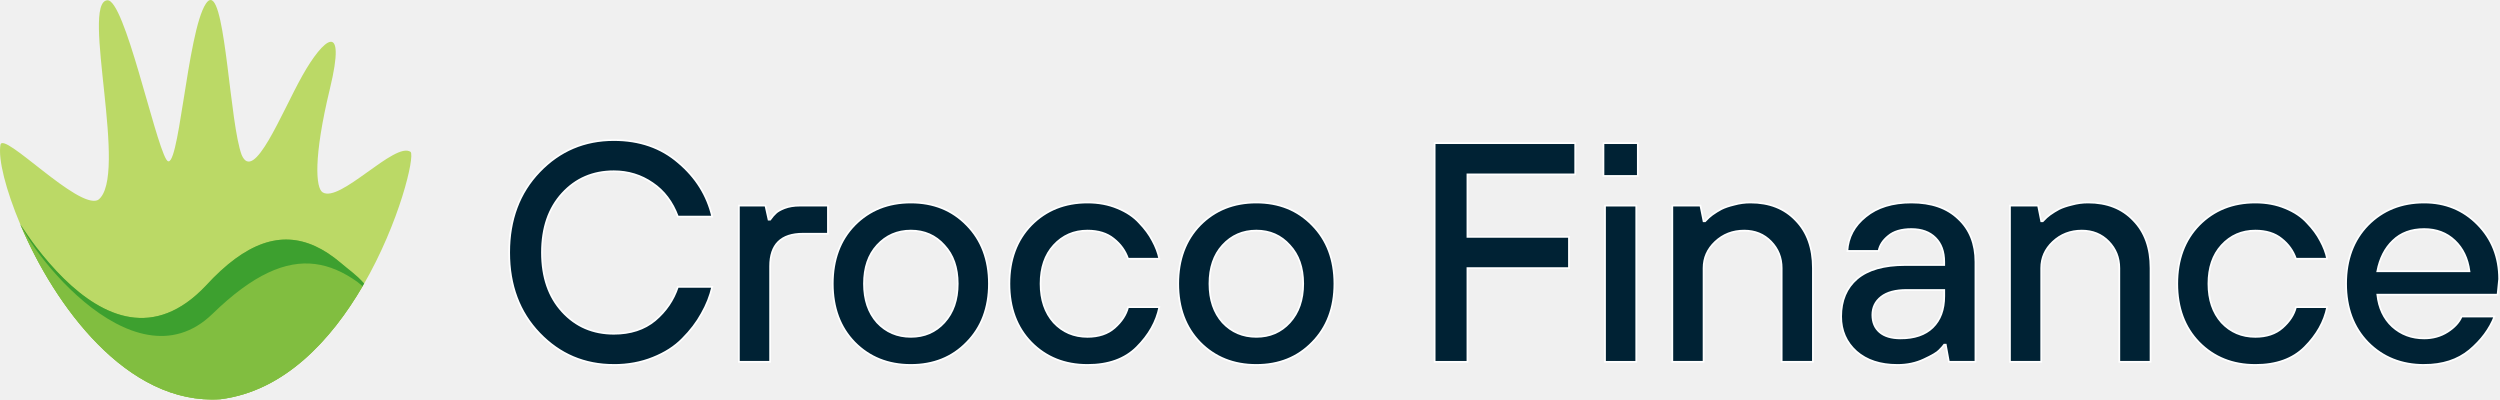
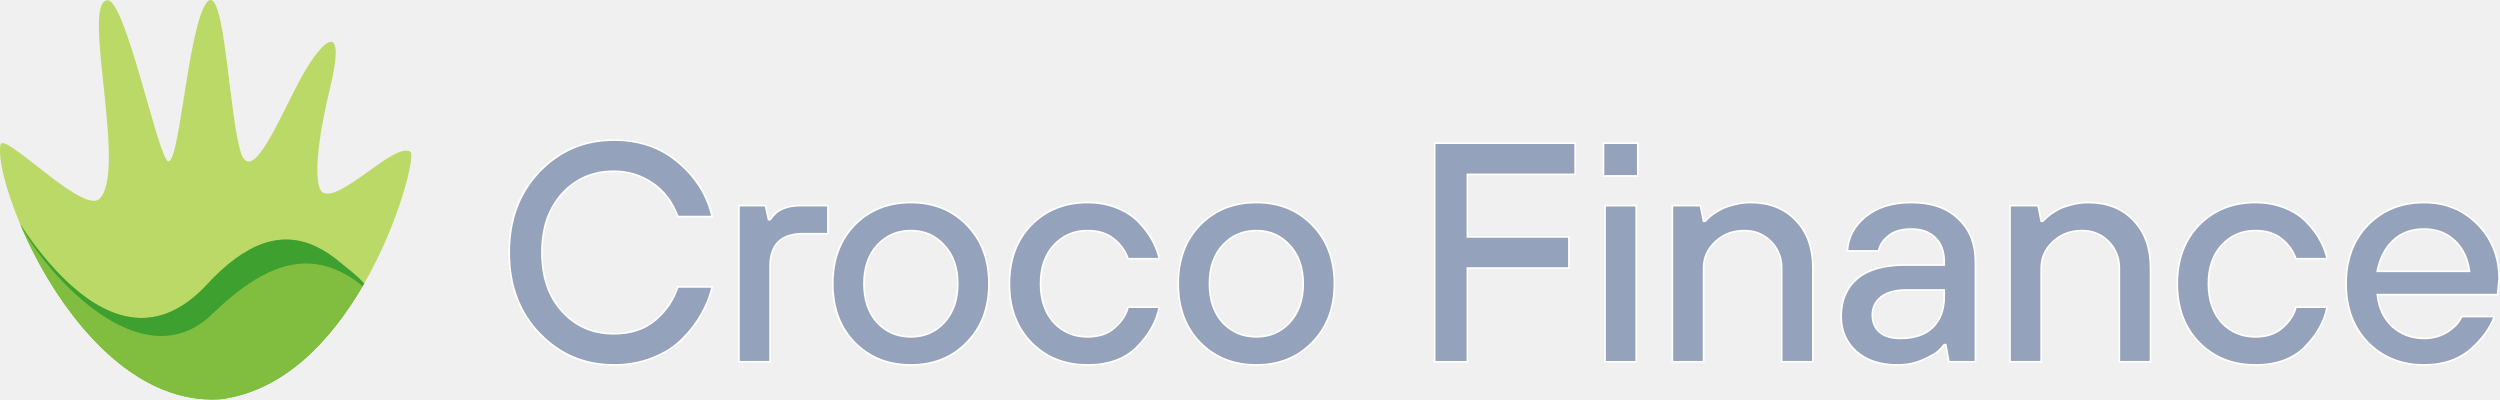
<svg xmlns="http://www.w3.org/2000/svg" width="172.911mm" height="27.63mm" viewBox="0 0 172.911 27.63" version="1.1" id="svg8">
  <defs id="defs2">
    <clipPath clipPathUnits="userSpaceOnUse" id="clipPath1720">
      <circle r="18.456" cy="-489.97" cx="36.694" id="circle1722" style="opacity:1;fill:none;fill-opacity:1;stroke:#000000;stroke-width:0.046;stroke-linecap:round;stroke-linejoin:round;stroke-miterlimit:4;stroke-dasharray:none;stroke-dashoffset:0;stroke-opacity:1" />
    </clipPath>
  </defs>
  <g id="layer1" transform="translate(-556.5962,-103.6531)">
    <text xml:space="preserve" style="font-style:normal;font-weight:normal;font-size:10.583px;line-height:1.25;font-family:sans-serif;letter-spacing:0px;word-spacing:0px;fill:#000000;fill-opacity:1;stroke:none;stroke-width:0.265" x="-75.37" y="-238.074" id="text1439">
      <tspan id="tspan1437" x="-75.37" y="-228.71" style="stroke-width:0.265" />
    </text>
    <flowRoot xml:space="preserve" id="flowRoot1547" style="font-style:normal;font-weight:normal;font-size:40px;line-height:1.25;font-family:sans-serif;letter-spacing:0px;word-spacing:0px;fill:#000000;fill-opacity:1;stroke:none" transform="scale(0.2645833)">
      <flowRegion id="flowRegion1549">
        <rect id="rect1551" width="278.15" height="84.257" x="-75.637" y="-1002.718" />
      </flowRegion>
      <flowPara id="flowPara1553" />
    </flowRoot>
    <path id="path3315" d="m 571.179,103.654 c -0.106,-0.01 -0.22,0.068 -0.343,0.253 -1.312,1.967 -1.897,12.179 -2.74,10.773 -0.843,-1.405 -2.89,-11.091 -4.075,-11.008 -1.86,0.131 1.508,12.267 -0.646,13.813 -1.373,0.678 -6.561,-4.801 -6.748,-3.817 -0.167,1.007 0.37,3.118 1.372,5.501 2.299,5.471 7.32,12.535 13.853,12.094 4.432,-0.565 7.676,-4.122 9.845,-7.847 2.544,-4.369 3.606,-8.97 3.296,-9.259 -1.07,-0.742 -4.893,3.567 -6.087,2.796 -0.462,-0.298 -0.656,-2.348 0.511,-7.175 1.167,-4.827 -0.449,-3.494 -1.906,-0.897 -1.457,2.596 -3.359,7.473 -4.202,5.483 -0.806,-2.165 -1.103,-10.609 -2.128,-10.709 z" style="fill:#bbd966;fill-opacity:1;stroke:none;stroke-width:1.255;stroke-linecap:butt;stroke-linejoin:miter;stroke-miterlimit:4;stroke-dasharray:none;stroke-opacity:1" />
    <path id="path3317" d="m 558.048,119.277 c 2.319,5.456 7.312,12.424 13.803,11.986 4.418,-0.563 7.653,-4.1 9.822,-7.813 -0.121,-0.094 -0.242,-0.216 -0.363,-0.303 -0.473,-0.336 -0.95,-0.612 -1.435,-0.82 -0.485,-0.208 -0.979,-0.348 -1.487,-0.412 -0.508,-0.064 -1.03,-0.051 -1.57,0.047 -0.541,0.098 -1.1,0.28 -1.684,0.556 -0.584,0.276 -1.192,0.644 -1.829,1.114 -0.637,0.47 -1.303,1.041 -2.004,1.723 -0.35,0.341 -0.71,0.619 -1.075,0.84 -0.366,0.221 -0.738,0.385 -1.114,0.498 -0.376,0.113 -0.756,0.176 -1.137,0.193 -0.382,0.017 -0.765,-0.01 -1.147,-0.077 -0.383,-0.066 -0.764,-0.171 -1.143,-0.309 -0.379,-0.138 -0.754,-0.309 -1.124,-0.507 -0.37,-0.198 -0.735,-0.423 -1.091,-0.669 -0.357,-0.246 -0.705,-0.513 -1.044,-0.794 -0.677,-0.564 -1.313,-1.188 -1.888,-1.823 -0.576,-0.636 -1.091,-1.284 -1.528,-1.896 -0.398,-0.558 -0.709,-1.071 -0.961,-1.533 z" style="fill:#81be40;fill-opacity:1;stroke:none;stroke-width:1.255;stroke-linecap:butt;stroke-linejoin:miter;stroke-miterlimit:4;stroke-dasharray:none;stroke-opacity:1" />
    <path id="path3319" d="m 557.998,119.17 c 0.015,0.035 0.035,0.073 0.05,0.108 2.319,5.456 7.312,12.424 13.803,11.986 4.418,-0.563 7.653,-4.1 9.822,-7.813 0.01,-0.012 0.016,-0.023 0.023,-0.035 -0.512,-0.596 -1.022,-1.149 -1.531,-1.581 -0.294,-0.249 -0.587,-0.47 -0.881,-0.663 -0.294,-0.193 -0.589,-0.357 -0.885,-0.492 -0.296,-0.135 -0.592,-0.24 -0.89,-0.316 -0.298,-0.076 -0.598,-0.122 -0.899,-0.137 -0.302,-0.015 -0.606,0 -0.912,0.047 -0.306,0.047 -0.615,0.125 -0.928,0.235 -0.312,0.11 -0.628,0.252 -0.947,0.427 -0.319,0.175 -0.641,0.382 -0.968,0.623 -0.327,0.241 -0.658,0.515 -0.994,0.823 -0.336,0.308 -0.676,0.65 -1.022,1.027 -0.446,0.472 -0.892,0.861 -1.336,1.174 -0.444,0.313 -0.885,0.55 -1.323,0.72 -0.438,0.17 -0.872,0.273 -1.302,0.317 -0.429,0.044 -0.854,0.029 -1.272,-0.036 -0.418,-0.065 -0.829,-0.181 -1.232,-0.339 -0.403,-0.158 -0.798,-0.358 -1.184,-0.592 -0.386,-0.234 -0.761,-0.501 -1.126,-0.794 -0.365,-0.293 -0.719,-0.611 -1.06,-0.946 -0.682,-0.67 -1.315,-1.408 -1.885,-2.146 -0.423,-0.548 -0.772,-1.074 -1.122,-1.595 z" style="fill:#81be40;fill-opacity:1;stroke:none;stroke-width:1.255;stroke-linecap:butt;stroke-linejoin:miter;stroke-miterlimit:4;stroke-dasharray:none;stroke-opacity:1" />
    <path id="path3321" d="m 558.048,119.277 c 0.252,0.463 0.563,0.975 0.961,1.533 0.436,0.612 0.952,1.26 1.528,1.896 0.576,0.636 1.211,1.26 1.888,1.823 0.338,0.282 0.687,0.549 1.044,0.794 0.357,0.246 0.722,0.471 1.091,0.669 0.37,0.198 0.745,0.369 1.124,0.507 0.379,0.138 0.76,0.243 1.143,0.309 0.383,0.066 0.766,0.094 1.147,0.077 0.382,-0.017 0.761,-0.08 1.137,-0.193 0.376,-0.113 0.748,-0.277 1.114,-0.498 0.366,-0.221 0.725,-0.499 1.075,-0.84 0.701,-0.681 1.367,-1.253 2.004,-1.723 0.637,-0.47 1.245,-0.839 1.829,-1.114 0.584,-0.276 1.143,-0.458 1.684,-0.556 0.541,-0.098 1.063,-0.111 1.57,-0.047 0.508,0.064 1.002,0.204 1.487,0.412 0.485,0.208 0.962,0.484 1.435,0.82 0.121,0.086 0.242,0.209 0.363,0.303 0.01,-0.012 0.105,-0.175 0.112,-0.186 -0.512,-0.596 -1.111,-0.997 -1.62,-1.429 -0.294,-0.249 -0.587,-0.47 -0.881,-0.663 -0.294,-0.193 -0.589,-0.357 -0.884,-0.492 -0.296,-0.135 -0.592,-0.24 -0.89,-0.316 -0.298,-0.076 -0.598,-0.122 -0.899,-0.137 -0.302,-0.015 -0.606,0 -0.912,0.047 -0.306,0.047 -0.616,0.125 -0.928,0.235 -0.312,0.11 -0.628,0.252 -0.947,0.427 -0.319,0.175 -0.641,0.382 -0.968,0.623 -0.327,0.241 -0.658,0.515 -0.994,0.823 -0.336,0.308 -0.676,0.65 -1.022,1.027 -0.446,0.472 -0.892,0.861 -1.336,1.174 -0.444,0.313 -0.885,0.55 -1.323,0.72 -0.438,0.17 -0.872,0.273 -1.302,0.317 -0.429,0.044 -0.854,0.029 -1.271,-0.036 -0.418,-0.065 -0.829,-0.181 -1.232,-0.339 -0.403,-0.158 -0.798,-0.358 -1.184,-0.592 -0.385,-0.234 -0.761,-0.501 -1.126,-0.794 -0.365,-0.293 -0.719,-0.611 -1.06,-0.946 -0.683,-0.67 -1.315,-1.408 -1.885,-2.146 -0.423,-0.548 -0.772,-1.074 -1.122,-1.595 0.015,0.035 0.035,0.073 0.05,0.108 z" style="fill:#3da02f;fill-opacity:1;stroke:none;stroke-width:1.255;stroke-linecap:butt;stroke-linejoin:miter;stroke-miterlimit:4;stroke-dasharray:none;stroke-opacity:1" />
-     <path id="path7328" style="font-style:normal;font-variant:normal;font-weight:500;font-stretch:normal;font-size:21.607px;line-height:1.25;font-family:'TT Hoves';-inkscape-font-specification:'TT Hoves Medium';letter-spacing:-0.315px;word-spacing:0px;fill:#002234;fill-opacity:1;stroke:#ffffff;stroke-width:0.12;stroke-miterlimit:4;stroke-dasharray:none;stroke-opacity:1" d="m 599.05,128.895 q -3.047,0 -5.142,-2.182 -2.096,-2.182 -2.096,-5.596 0,-3.414 2.096,-5.596 2.096,-2.182 5.142,-2.182 2.679,0 4.473,1.556 1.815,1.534 2.334,3.738 h -2.377 q -0.562,-1.512 -1.75,-2.312 -1.188,-0.821 -2.679,-0.821 -2.161,0 -3.565,1.534 -1.404,1.534 -1.404,4.084 0,2.55 1.404,4.084 1.404,1.534 3.565,1.534 1.729,0 2.852,-0.929 1.124,-0.951 1.577,-2.312 h 2.377 q -0.216,0.951 -0.735,1.858 -0.497,0.907 -1.318,1.729 -0.799,0.821 -2.053,1.318 -1.232,0.497 -2.701,0.497 z" />
-     <path id="path7330" style="font-style:normal;font-variant:normal;font-weight:500;font-stretch:normal;font-size:21.607px;line-height:1.25;font-family:'TT Hoves';-inkscape-font-specification:'TT Hoves Medium';letter-spacing:-0.315px;word-spacing:0px;fill:#002234;fill-opacity:1;stroke:#ffffff;stroke-width:0.12;stroke-miterlimit:4;stroke-dasharray:none;stroke-opacity:1" d="m 607.701,128.679 v -10.804 h 1.837 l 0.216,0.972 h 0.108 q 0.216,-0.302 0.389,-0.454 0.173,-0.173 0.605,-0.346 0.454,-0.173 1.059,-0.173 h 1.945 v 1.945 h -1.729 q -2.269,0 -2.269,2.247 v 6.612 z" />
-     <path id="path7332" style="font-style:normal;font-variant:normal;font-weight:500;font-stretch:normal;font-size:21.607px;line-height:1.25;font-family:'TT Hoves';-inkscape-font-specification:'TT Hoves Medium';letter-spacing:-0.315px;word-spacing:0px;fill:#002234;fill-opacity:1;stroke:#ffffff;stroke-width:0.12;stroke-miterlimit:4;stroke-dasharray:none;stroke-opacity:1" d="m 623.462,127.339 q -1.512,1.556 -3.868,1.556 -2.355,0 -3.889,-1.556 -1.512,-1.556 -1.512,-4.062 0,-2.506 1.512,-4.062 1.534,-1.556 3.889,-1.556 2.355,0 3.868,1.556 1.534,1.556 1.534,4.062 0,2.506 -1.534,4.062 z m -6.201,-1.383 q 0.929,0.994 2.334,0.994 1.404,0 2.312,-0.994 0.929,-1.016 0.929,-2.679 0,-1.664 -0.929,-2.658 -0.907,-1.016 -2.312,-1.016 -1.404,0 -2.334,1.016 -0.907,0.994 -0.907,2.658 0,1.664 0.907,2.679 z" />
-     <path id="path7334" style="font-style:normal;font-variant:normal;font-weight:500;font-stretch:normal;font-size:21.607px;line-height:1.25;font-family:'TT Hoves';-inkscape-font-specification:'TT Hoves Medium';letter-spacing:-0.315px;word-spacing:0px;fill:#002234;fill-opacity:1;stroke:#ffffff;stroke-width:0.12;stroke-miterlimit:4;stroke-dasharray:none;stroke-opacity:1" d="m 631.811,128.895 q -2.355,0 -3.889,-1.556 -1.512,-1.556 -1.512,-4.062 0,-2.506 1.512,-4.062 1.534,-1.556 3.889,-1.556 1.145,0 2.074,0.389 0.951,0.389 1.512,1.016 0.583,0.605 0.907,1.232 0.346,0.627 0.475,1.253 h -2.161 q -0.281,-0.821 -0.994,-1.383 -0.691,-0.562 -1.815,-0.562 -1.404,0 -2.334,1.016 -0.907,0.994 -0.907,2.658 0,1.664 0.907,2.679 0.929,0.994 2.334,0.994 1.167,0 1.88,-0.627 0.735,-0.648 0.929,-1.426 h 2.161 q -0.302,1.512 -1.556,2.766 -1.232,1.232 -3.414,1.232 z" />
-     <path id="path7336" style="font-style:normal;font-variant:normal;font-weight:500;font-stretch:normal;font-size:21.607px;line-height:1.25;font-family:'TT Hoves';-inkscape-font-specification:'TT Hoves Medium';letter-spacing:-0.315px;word-spacing:0px;fill:#002234;fill-opacity:1;stroke:#ffffff;stroke-width:0.12;stroke-miterlimit:4;stroke-dasharray:none;stroke-opacity:1" d="m 647.356,127.339 q -1.512,1.556 -3.868,1.556 -2.355,0 -3.889,-1.556 -1.512,-1.556 -1.512,-4.062 0,-2.506 1.512,-4.062 1.534,-1.556 3.889,-1.556 2.355,0 3.868,1.556 1.534,1.556 1.534,4.062 0,2.506 -1.534,4.062 z m -6.201,-1.383 q 0.929,0.994 2.334,0.994 1.404,0 2.312,-0.994 0.929,-1.016 0.929,-2.679 0,-1.664 -0.929,-2.658 -0.907,-1.016 -2.312,-1.016 -1.404,0 -2.334,1.016 -0.907,0.994 -0.907,2.658 0,1.664 0.907,2.679 z" />
-     <path id="path7338" style="font-style:normal;font-variant:normal;font-weight:500;font-stretch:normal;font-size:21.607px;line-height:1.25;font-family:'TT Hoves';-inkscape-font-specification:'TT Hoves Medium';letter-spacing:-0.315px;word-spacing:0px;fill:#002234;fill-opacity:1;stroke:#ffffff;stroke-width:0.12;stroke-miterlimit:4;stroke-dasharray:none;stroke-opacity:1" d="m 655.822,128.679 v -15.125 h 9.723 v 2.161 h -7.454 v 4.321 h 7.022 v 2.161 h -7.022 v 6.482 z" />
-     <path id="path7340" style="font-style:normal;font-variant:normal;font-weight:500;font-stretch:normal;font-size:21.607px;line-height:1.25;font-family:'TT Hoves';-inkscape-font-specification:'TT Hoves Medium';letter-spacing:-0.315px;word-spacing:0px;fill:#002234;fill-opacity:1;stroke:#ffffff;stroke-width:0.12;stroke-miterlimit:4;stroke-dasharray:none;stroke-opacity:1" d="m 667.606,128.679 v -10.804 h 2.161 v 10.804 z m -0.108,-12.856 v -2.269 h 2.377 v 2.269 z" />
-     <path id="path7342" style="font-style:normal;font-variant:normal;font-weight:500;font-stretch:normal;font-size:21.607px;line-height:1.25;font-family:'TT Hoves';-inkscape-font-specification:'TT Hoves Medium';letter-spacing:-0.315px;word-spacing:0px;fill:#002234;fill-opacity:1;stroke:#ffffff;stroke-width:0.12;stroke-miterlimit:4;stroke-dasharray:none;stroke-opacity:1" d="m 672.261,128.679 v -10.804 h 1.945 l 0.216,1.08 h 0.108 q 0.043,-0.043 0.13,-0.13 0.086,-0.108 0.367,-0.324 0.302,-0.216 0.627,-0.389 0.346,-0.173 0.886,-0.302 0.54,-0.151 1.124,-0.151 1.966,0 3.133,1.232 1.188,1.21 1.188,3.306 v 6.482 h -2.161 v -6.482 q 0,-1.08 -0.735,-1.837 -0.735,-0.756 -1.858,-0.756 -1.188,0 -2.009,0.778 -0.799,0.756 -0.799,1.815 v 6.482 z" />
-     <path id="path7344" style="font-style:normal;font-variant:normal;font-weight:500;font-stretch:normal;font-size:21.607px;line-height:1.25;font-family:'TT Hoves';-inkscape-font-specification:'TT Hoves Medium';letter-spacing:-0.315px;word-spacing:0px;fill:#002234;fill-opacity:1;stroke:#ffffff;stroke-width:0.12;stroke-miterlimit:4;stroke-dasharray:none;stroke-opacity:1" d="m 687.827,128.895 q -1.772,0 -2.831,-0.929 -1.059,-0.951 -1.059,-2.42 0,-1.664 1.102,-2.614 1.124,-0.951 3.327,-0.951 h 2.701 v -0.216 q 0,-1.059 -0.605,-1.664 -0.605,-0.605 -1.664,-0.605 -1.037,0 -1.599,0.475 -0.562,0.454 -0.67,1.037 h -2.161 q 0.086,-1.426 1.275,-2.377 1.188,-0.972 3.155,-0.972 2.074,0 3.241,1.124 1.188,1.102 1.188,2.982 v 6.914 h -1.837 l -0.216,-1.188 h -0.108 q -0.108,0.151 -0.346,0.389 -0.216,0.238 -1.059,0.627 -0.821,0.389 -1.837,0.389 z m 0.216,-1.837 q 1.448,0 2.226,-0.756 0.799,-0.778 0.799,-2.161 v -0.432 h -2.593 q -1.167,0 -1.772,0.475 -0.605,0.475 -0.605,1.253 0,0.756 0.497,1.188 0.497,0.432 1.448,0.432 z" />
-     <path id="path7346" style="font-style:normal;font-variant:normal;font-weight:500;font-stretch:normal;font-size:21.607px;line-height:1.25;font-family:'TT Hoves';-inkscape-font-specification:'TT Hoves Medium';letter-spacing:-0.315px;word-spacing:0px;fill:#002234;fill-opacity:1;stroke:#ffffff;stroke-width:0.12;stroke-miterlimit:4;stroke-dasharray:none;stroke-opacity:1" d="m 695.614,128.679 v -10.804 h 1.945 l 0.216,1.08 h 0.108 q 0.043,-0.043 0.13,-0.13 0.086,-0.108 0.367,-0.324 0.302,-0.216 0.627,-0.389 0.346,-0.173 0.886,-0.302 0.54,-0.151 1.124,-0.151 1.966,0 3.133,1.232 1.188,1.21 1.188,3.306 v 6.482 h -2.161 v -6.482 q 0,-1.08 -0.735,-1.837 -0.735,-0.756 -1.858,-0.756 -1.188,0 -2.009,0.778 -0.799,0.756 -0.799,1.815 v 6.482 z" />
-     <path id="path7348" style="font-style:normal;font-variant:normal;font-weight:500;font-stretch:normal;font-size:21.607px;line-height:1.25;font-family:'TT Hoves';-inkscape-font-specification:'TT Hoves Medium';letter-spacing:-0.315px;word-spacing:0px;fill:#002234;fill-opacity:1;stroke:#ffffff;stroke-width:0.12;stroke-miterlimit:4;stroke-dasharray:none;stroke-opacity:1" d="m 712.585,128.895 q -2.355,0 -3.889,-1.556 -1.512,-1.556 -1.512,-4.062 0,-2.506 1.512,-4.062 1.534,-1.556 3.889,-1.556 1.145,0 2.074,0.389 0.951,0.389 1.512,1.016 0.583,0.605 0.907,1.232 0.346,0.627 0.475,1.253 h -2.161 q -0.281,-0.821 -0.994,-1.383 -0.691,-0.562 -1.815,-0.562 -1.404,0 -2.334,1.016 -0.907,0.994 -0.907,2.658 0,1.664 0.907,2.679 0.929,0.994 2.334,0.994 1.167,0 1.88,-0.627 0.735,-0.648 0.929,-1.426 h 2.161 q -0.302,1.512 -1.556,2.766 -1.232,1.232 -3.414,1.232 z" />
-     <path id="path7350" style="font-style:normal;font-variant:normal;font-weight:500;font-stretch:normal;font-size:21.607px;line-height:1.25;font-family:'TT Hoves';-inkscape-font-specification:'TT Hoves Medium';letter-spacing:-0.315px;word-spacing:0px;fill:#002234;fill-opacity:1;stroke:#ffffff;stroke-width:0.12;stroke-miterlimit:4;stroke-dasharray:none;stroke-opacity:1" d="m 724.262,128.895 q -2.355,0 -3.889,-1.556 -1.512,-1.556 -1.512,-4.062 0,-2.506 1.512,-4.062 1.534,-1.556 3.889,-1.556 2.204,0 3.695,1.512 1.491,1.512 1.491,3.781 l -0.108,1.08 h -8.319 q 0.151,1.383 1.037,2.204 0.907,0.821 2.204,0.821 0.907,0 1.621,-0.454 0.713,-0.454 0.972,-1.059 h 2.269 q -0.497,1.296 -1.729,2.334 -1.232,1.016 -3.133,1.016 z m -3.241,-6.482 h 6.374 q -0.173,-1.318 -1.016,-2.117 -0.843,-0.799 -2.117,-0.799 -1.34,0 -2.161,0.799 -0.821,0.778 -1.08,2.117 z" />
+     <path id="path7328" style="font-style:normal;font-variant:normal;font-weight:500;font-stretch:normal;font-size:21.607px;line-height:1.25;font-family:'TT Hoves';-inkscape-font-specification:'TT Hoves Medium';letter-spacing:-0.315px;word-spacing:0px;fill:#94a2bb;fill-opacity:1;stroke:#ffffff;stroke-width:0.12;stroke-miterlimit:4;stroke-dasharray:none;stroke-opacity:1" d="m 599.05,128.895 q -3.047,0 -5.142,-2.182 -2.096,-2.182 -2.096,-5.596 0,-3.414 2.096,-5.596 2.096,-2.182 5.142,-2.182 2.679,0 4.473,1.556 1.815,1.534 2.334,3.738 h -2.377 q -0.562,-1.512 -1.75,-2.312 -1.188,-0.821 -2.679,-0.821 -2.161,0 -3.565,1.534 -1.404,1.534 -1.404,4.084 0,2.55 1.404,4.084 1.404,1.534 3.565,1.534 1.729,0 2.852,-0.929 1.124,-0.951 1.577,-2.312 h 2.377 q -0.216,0.951 -0.735,1.858 -0.497,0.907 -1.318,1.729 -0.799,0.821 -2.053,1.318 -1.232,0.497 -2.701,0.497 z" />
+     <path id="path7330" style="font-style:normal;font-variant:normal;font-weight:500;font-stretch:normal;font-size:21.607px;line-height:1.25;font-family:'TT Hoves';-inkscape-font-specification:'TT Hoves Medium';letter-spacing:-0.315px;word-spacing:0px;fill:#94a2bb;fill-opacity:1;stroke:#ffffff;stroke-width:0.12;stroke-miterlimit:4;stroke-dasharray:none;stroke-opacity:1" d="m 607.701,128.679 v -10.804 h 1.837 l 0.216,0.972 h 0.108 q 0.216,-0.302 0.389,-0.454 0.173,-0.173 0.605,-0.346 0.454,-0.173 1.059,-0.173 h 1.945 v 1.945 h -1.729 q -2.269,0 -2.269,2.247 v 6.612 z" />
+     <path id="path7332" style="font-style:normal;font-variant:normal;font-weight:500;font-stretch:normal;font-size:21.607px;line-height:1.25;font-family:'TT Hoves';-inkscape-font-specification:'TT Hoves Medium';letter-spacing:-0.315px;word-spacing:0px;fill:#94a2bb;fill-opacity:1;stroke:#ffffff;stroke-width:0.12;stroke-miterlimit:4;stroke-dasharray:none;stroke-opacity:1" d="m 623.462,127.339 q -1.512,1.556 -3.868,1.556 -2.355,0 -3.889,-1.556 -1.512,-1.556 -1.512,-4.062 0,-2.506 1.512,-4.062 1.534,-1.556 3.889,-1.556 2.355,0 3.868,1.556 1.534,1.556 1.534,4.062 0,2.506 -1.534,4.062 z m -6.201,-1.383 q 0.929,0.994 2.334,0.994 1.404,0 2.312,-0.994 0.929,-1.016 0.929,-2.679 0,-1.664 -0.929,-2.658 -0.907,-1.016 -2.312,-1.016 -1.404,0 -2.334,1.016 -0.907,0.994 -0.907,2.658 0,1.664 0.907,2.679 z" />
+     <path id="path7334" style="font-style:normal;font-variant:normal;font-weight:500;font-stretch:normal;font-size:21.607px;line-height:1.25;font-family:'TT Hoves';-inkscape-font-specification:'TT Hoves Medium';letter-spacing:-0.315px;word-spacing:0px;fill:#94a2bb;fill-opacity:1;stroke:#ffffff;stroke-width:0.12;stroke-miterlimit:4;stroke-dasharray:none;stroke-opacity:1" d="m 631.811,128.895 q -2.355,0 -3.889,-1.556 -1.512,-1.556 -1.512,-4.062 0,-2.506 1.512,-4.062 1.534,-1.556 3.889,-1.556 1.145,0 2.074,0.389 0.951,0.389 1.512,1.016 0.583,0.605 0.907,1.232 0.346,0.627 0.475,1.253 h -2.161 q -0.281,-0.821 -0.994,-1.383 -0.691,-0.562 -1.815,-0.562 -1.404,0 -2.334,1.016 -0.907,0.994 -0.907,2.658 0,1.664 0.907,2.679 0.929,0.994 2.334,0.994 1.167,0 1.88,-0.627 0.735,-0.648 0.929,-1.426 h 2.161 q -0.302,1.512 -1.556,2.766 -1.232,1.232 -3.414,1.232 z" />
+     <path id="path7336" style="font-style:normal;font-variant:normal;font-weight:500;font-stretch:normal;font-size:21.607px;line-height:1.25;font-family:'TT Hoves';-inkscape-font-specification:'TT Hoves Medium';letter-spacing:-0.315px;word-spacing:0px;fill:#94a2bb;fill-opacity:1;stroke:#ffffff;stroke-width:0.12;stroke-miterlimit:4;stroke-dasharray:none;stroke-opacity:1" d="m 647.356,127.339 q -1.512,1.556 -3.868,1.556 -2.355,0 -3.889,-1.556 -1.512,-1.556 -1.512,-4.062 0,-2.506 1.512,-4.062 1.534,-1.556 3.889,-1.556 2.355,0 3.868,1.556 1.534,1.556 1.534,4.062 0,2.506 -1.534,4.062 z m -6.201,-1.383 q 0.929,0.994 2.334,0.994 1.404,0 2.312,-0.994 0.929,-1.016 0.929,-2.679 0,-1.664 -0.929,-2.658 -0.907,-1.016 -2.312,-1.016 -1.404,0 -2.334,1.016 -0.907,0.994 -0.907,2.658 0,1.664 0.907,2.679 z" />
+     <path id="path7338" style="font-style:normal;font-variant:normal;font-weight:500;font-stretch:normal;font-size:21.607px;line-height:1.25;font-family:'TT Hoves';-inkscape-font-specification:'TT Hoves Medium';letter-spacing:-0.315px;word-spacing:0px;fill:#94a2bb;fill-opacity:1;stroke:#ffffff;stroke-width:0.12;stroke-miterlimit:4;stroke-dasharray:none;stroke-opacity:1" d="m 655.822,128.679 v -15.125 h 9.723 v 2.161 h -7.454 v 4.321 h 7.022 v 2.161 h -7.022 v 6.482 z" />
+     <path id="path7340" style="font-style:normal;font-variant:normal;font-weight:500;font-stretch:normal;font-size:21.607px;line-height:1.25;font-family:'TT Hoves';-inkscape-font-specification:'TT Hoves Medium';letter-spacing:-0.315px;word-spacing:0px;fill:#94a2bb;fill-opacity:1;stroke:#ffffff;stroke-width:0.12;stroke-miterlimit:4;stroke-dasharray:none;stroke-opacity:1" d="m 667.606,128.679 v -10.804 h 2.161 v 10.804 z m -0.108,-12.856 v -2.269 h 2.377 v 2.269 z" />
+     <path id="path7342" style="font-style:normal;font-variant:normal;font-weight:500;font-stretch:normal;font-size:21.607px;line-height:1.25;font-family:'TT Hoves';-inkscape-font-specification:'TT Hoves Medium';letter-spacing:-0.315px;word-spacing:0px;fill:#94a2bb;fill-opacity:1;stroke:#ffffff;stroke-width:0.12;stroke-miterlimit:4;stroke-dasharray:none;stroke-opacity:1" d="m 672.261,128.679 v -10.804 h 1.945 l 0.216,1.08 h 0.108 q 0.043,-0.043 0.13,-0.13 0.086,-0.108 0.367,-0.324 0.302,-0.216 0.627,-0.389 0.346,-0.173 0.886,-0.302 0.54,-0.151 1.124,-0.151 1.966,0 3.133,1.232 1.188,1.21 1.188,3.306 v 6.482 h -2.161 v -6.482 q 0,-1.08 -0.735,-1.837 -0.735,-0.756 -1.858,-0.756 -1.188,0 -2.009,0.778 -0.799,0.756 -0.799,1.815 v 6.482 z" />
+     <path id="path7344" style="font-style:normal;font-variant:normal;font-weight:500;font-stretch:normal;font-size:21.607px;line-height:1.25;font-family:'TT Hoves';-inkscape-font-specification:'TT Hoves Medium';letter-spacing:-0.315px;word-spacing:0px;fill:#94a2bb;fill-opacity:1;stroke:#ffffff;stroke-width:0.12;stroke-miterlimit:4;stroke-dasharray:none;stroke-opacity:1" d="m 687.827,128.895 q -1.772,0 -2.831,-0.929 -1.059,-0.951 -1.059,-2.42 0,-1.664 1.102,-2.614 1.124,-0.951 3.327,-0.951 h 2.701 v -0.216 q 0,-1.059 -0.605,-1.664 -0.605,-0.605 -1.664,-0.605 -1.037,0 -1.599,0.475 -0.562,0.454 -0.67,1.037 h -2.161 q 0.086,-1.426 1.275,-2.377 1.188,-0.972 3.155,-0.972 2.074,0 3.241,1.124 1.188,1.102 1.188,2.982 v 6.914 h -1.837 l -0.216,-1.188 h -0.108 q -0.108,0.151 -0.346,0.389 -0.216,0.238 -1.059,0.627 -0.821,0.389 -1.837,0.389 z m 0.216,-1.837 q 1.448,0 2.226,-0.756 0.799,-0.778 0.799,-2.161 v -0.432 h -2.593 q -1.167,0 -1.772,0.475 -0.605,0.475 -0.605,1.253 0,0.756 0.497,1.188 0.497,0.432 1.448,0.432 z" />
+     <path id="path7346" style="font-style:normal;font-variant:normal;font-weight:500;font-stretch:normal;font-size:21.607px;line-height:1.25;font-family:'TT Hoves';-inkscape-font-specification:'TT Hoves Medium';letter-spacing:-0.315px;word-spacing:0px;fill:#94a2bb;fill-opacity:1;stroke:#ffffff;stroke-width:0.12;stroke-miterlimit:4;stroke-dasharray:none;stroke-opacity:1" d="m 695.614,128.679 v -10.804 h 1.945 l 0.216,1.08 h 0.108 q 0.043,-0.043 0.13,-0.13 0.086,-0.108 0.367,-0.324 0.302,-0.216 0.627,-0.389 0.346,-0.173 0.886,-0.302 0.54,-0.151 1.124,-0.151 1.966,0 3.133,1.232 1.188,1.21 1.188,3.306 v 6.482 h -2.161 v -6.482 q 0,-1.08 -0.735,-1.837 -0.735,-0.756 -1.858,-0.756 -1.188,0 -2.009,0.778 -0.799,0.756 -0.799,1.815 v 6.482 z" />
+     <path id="path7348" style="font-style:normal;font-variant:normal;font-weight:500;font-stretch:normal;font-size:21.607px;line-height:1.25;font-family:'TT Hoves';-inkscape-font-specification:'TT Hoves Medium';letter-spacing:-0.315px;word-spacing:0px;fill:#94a2bb;fill-opacity:1;stroke:#ffffff;stroke-width:0.12;stroke-miterlimit:4;stroke-dasharray:none;stroke-opacity:1" d="m 712.585,128.895 q -2.355,0 -3.889,-1.556 -1.512,-1.556 -1.512,-4.062 0,-2.506 1.512,-4.062 1.534,-1.556 3.889,-1.556 1.145,0 2.074,0.389 0.951,0.389 1.512,1.016 0.583,0.605 0.907,1.232 0.346,0.627 0.475,1.253 h -2.161 q -0.281,-0.821 -0.994,-1.383 -0.691,-0.562 -1.815,-0.562 -1.404,0 -2.334,1.016 -0.907,0.994 -0.907,2.658 0,1.664 0.907,2.679 0.929,0.994 2.334,0.994 1.167,0 1.88,-0.627 0.735,-0.648 0.929,-1.426 h 2.161 q -0.302,1.512 -1.556,2.766 -1.232,1.232 -3.414,1.232 z" />
+     <path id="path7350" style="font-style:normal;font-variant:normal;font-weight:500;font-stretch:normal;font-size:21.607px;line-height:1.25;font-family:'TT Hoves';-inkscape-font-specification:'TT Hoves Medium';letter-spacing:-0.315px;word-spacing:0px;fill:#94a2bb;fill-opacity:1;stroke:#ffffff;stroke-width:0.12;stroke-miterlimit:4;stroke-dasharray:none;stroke-opacity:1" d="m 724.262,128.895 q -2.355,0 -3.889,-1.556 -1.512,-1.556 -1.512,-4.062 0,-2.506 1.512,-4.062 1.534,-1.556 3.889,-1.556 2.204,0 3.695,1.512 1.491,1.512 1.491,3.781 l -0.108,1.08 h -8.319 q 0.151,1.383 1.037,2.204 0.907,0.821 2.204,0.821 0.907,0 1.621,-0.454 0.713,-0.454 0.972,-1.059 h 2.269 q -0.497,1.296 -1.729,2.334 -1.232,1.016 -3.133,1.016 z m -3.241,-6.482 h 6.374 q -0.173,-1.318 -1.016,-2.117 -0.843,-0.799 -2.117,-0.799 -1.34,0 -2.161,0.799 -0.821,0.778 -1.08,2.117 z" />
  </g>
</svg>
